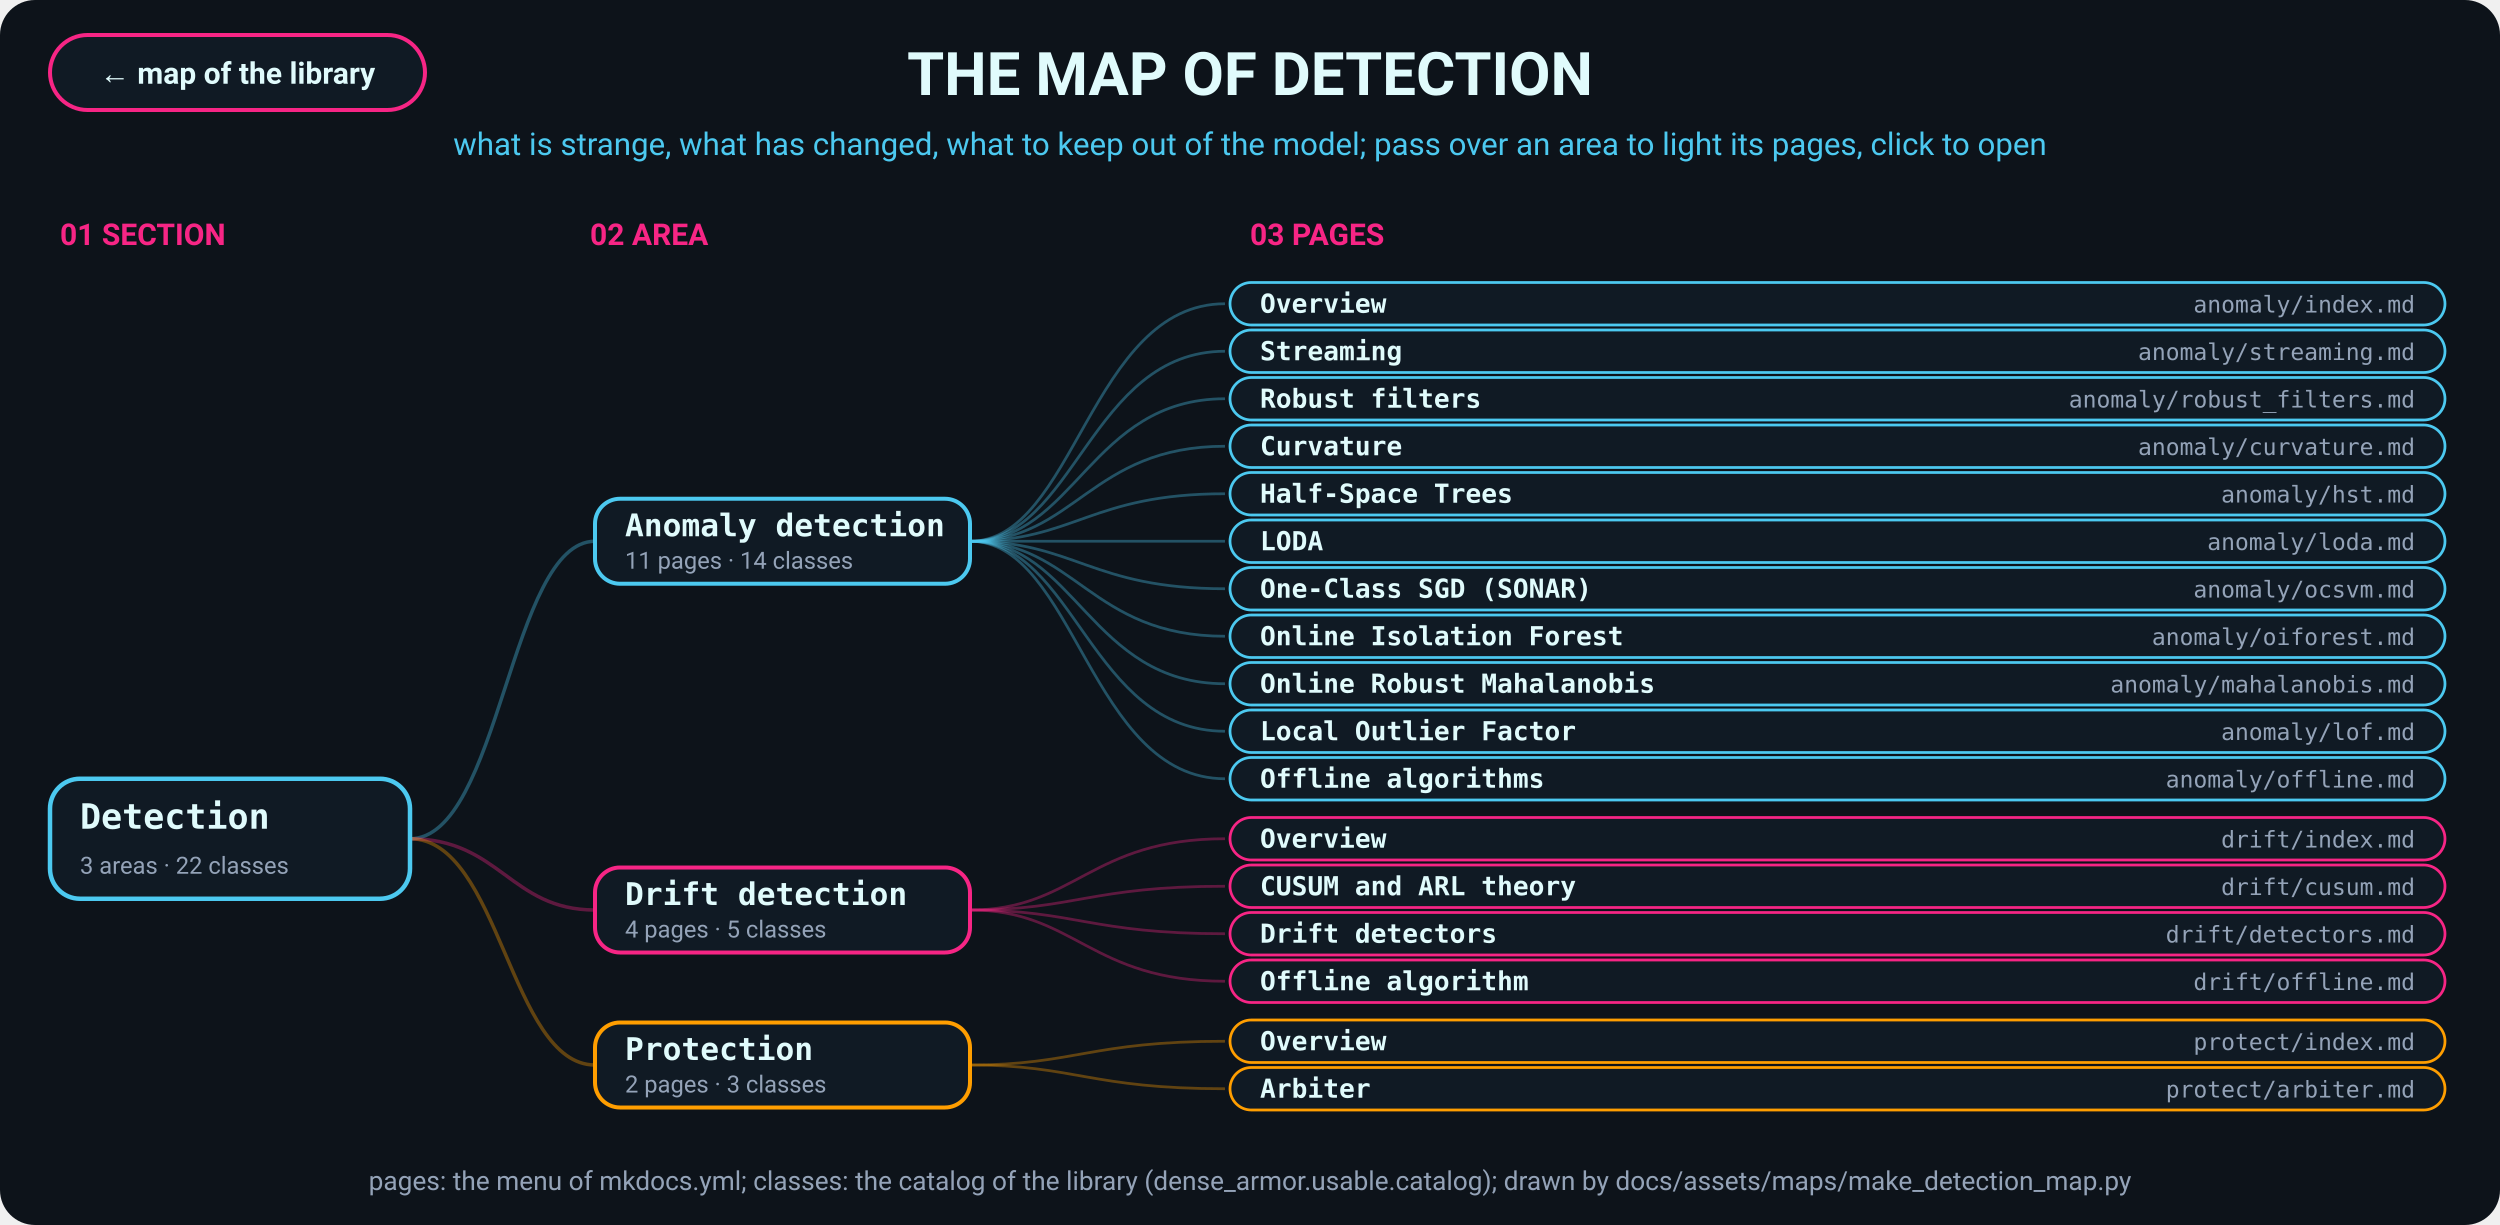
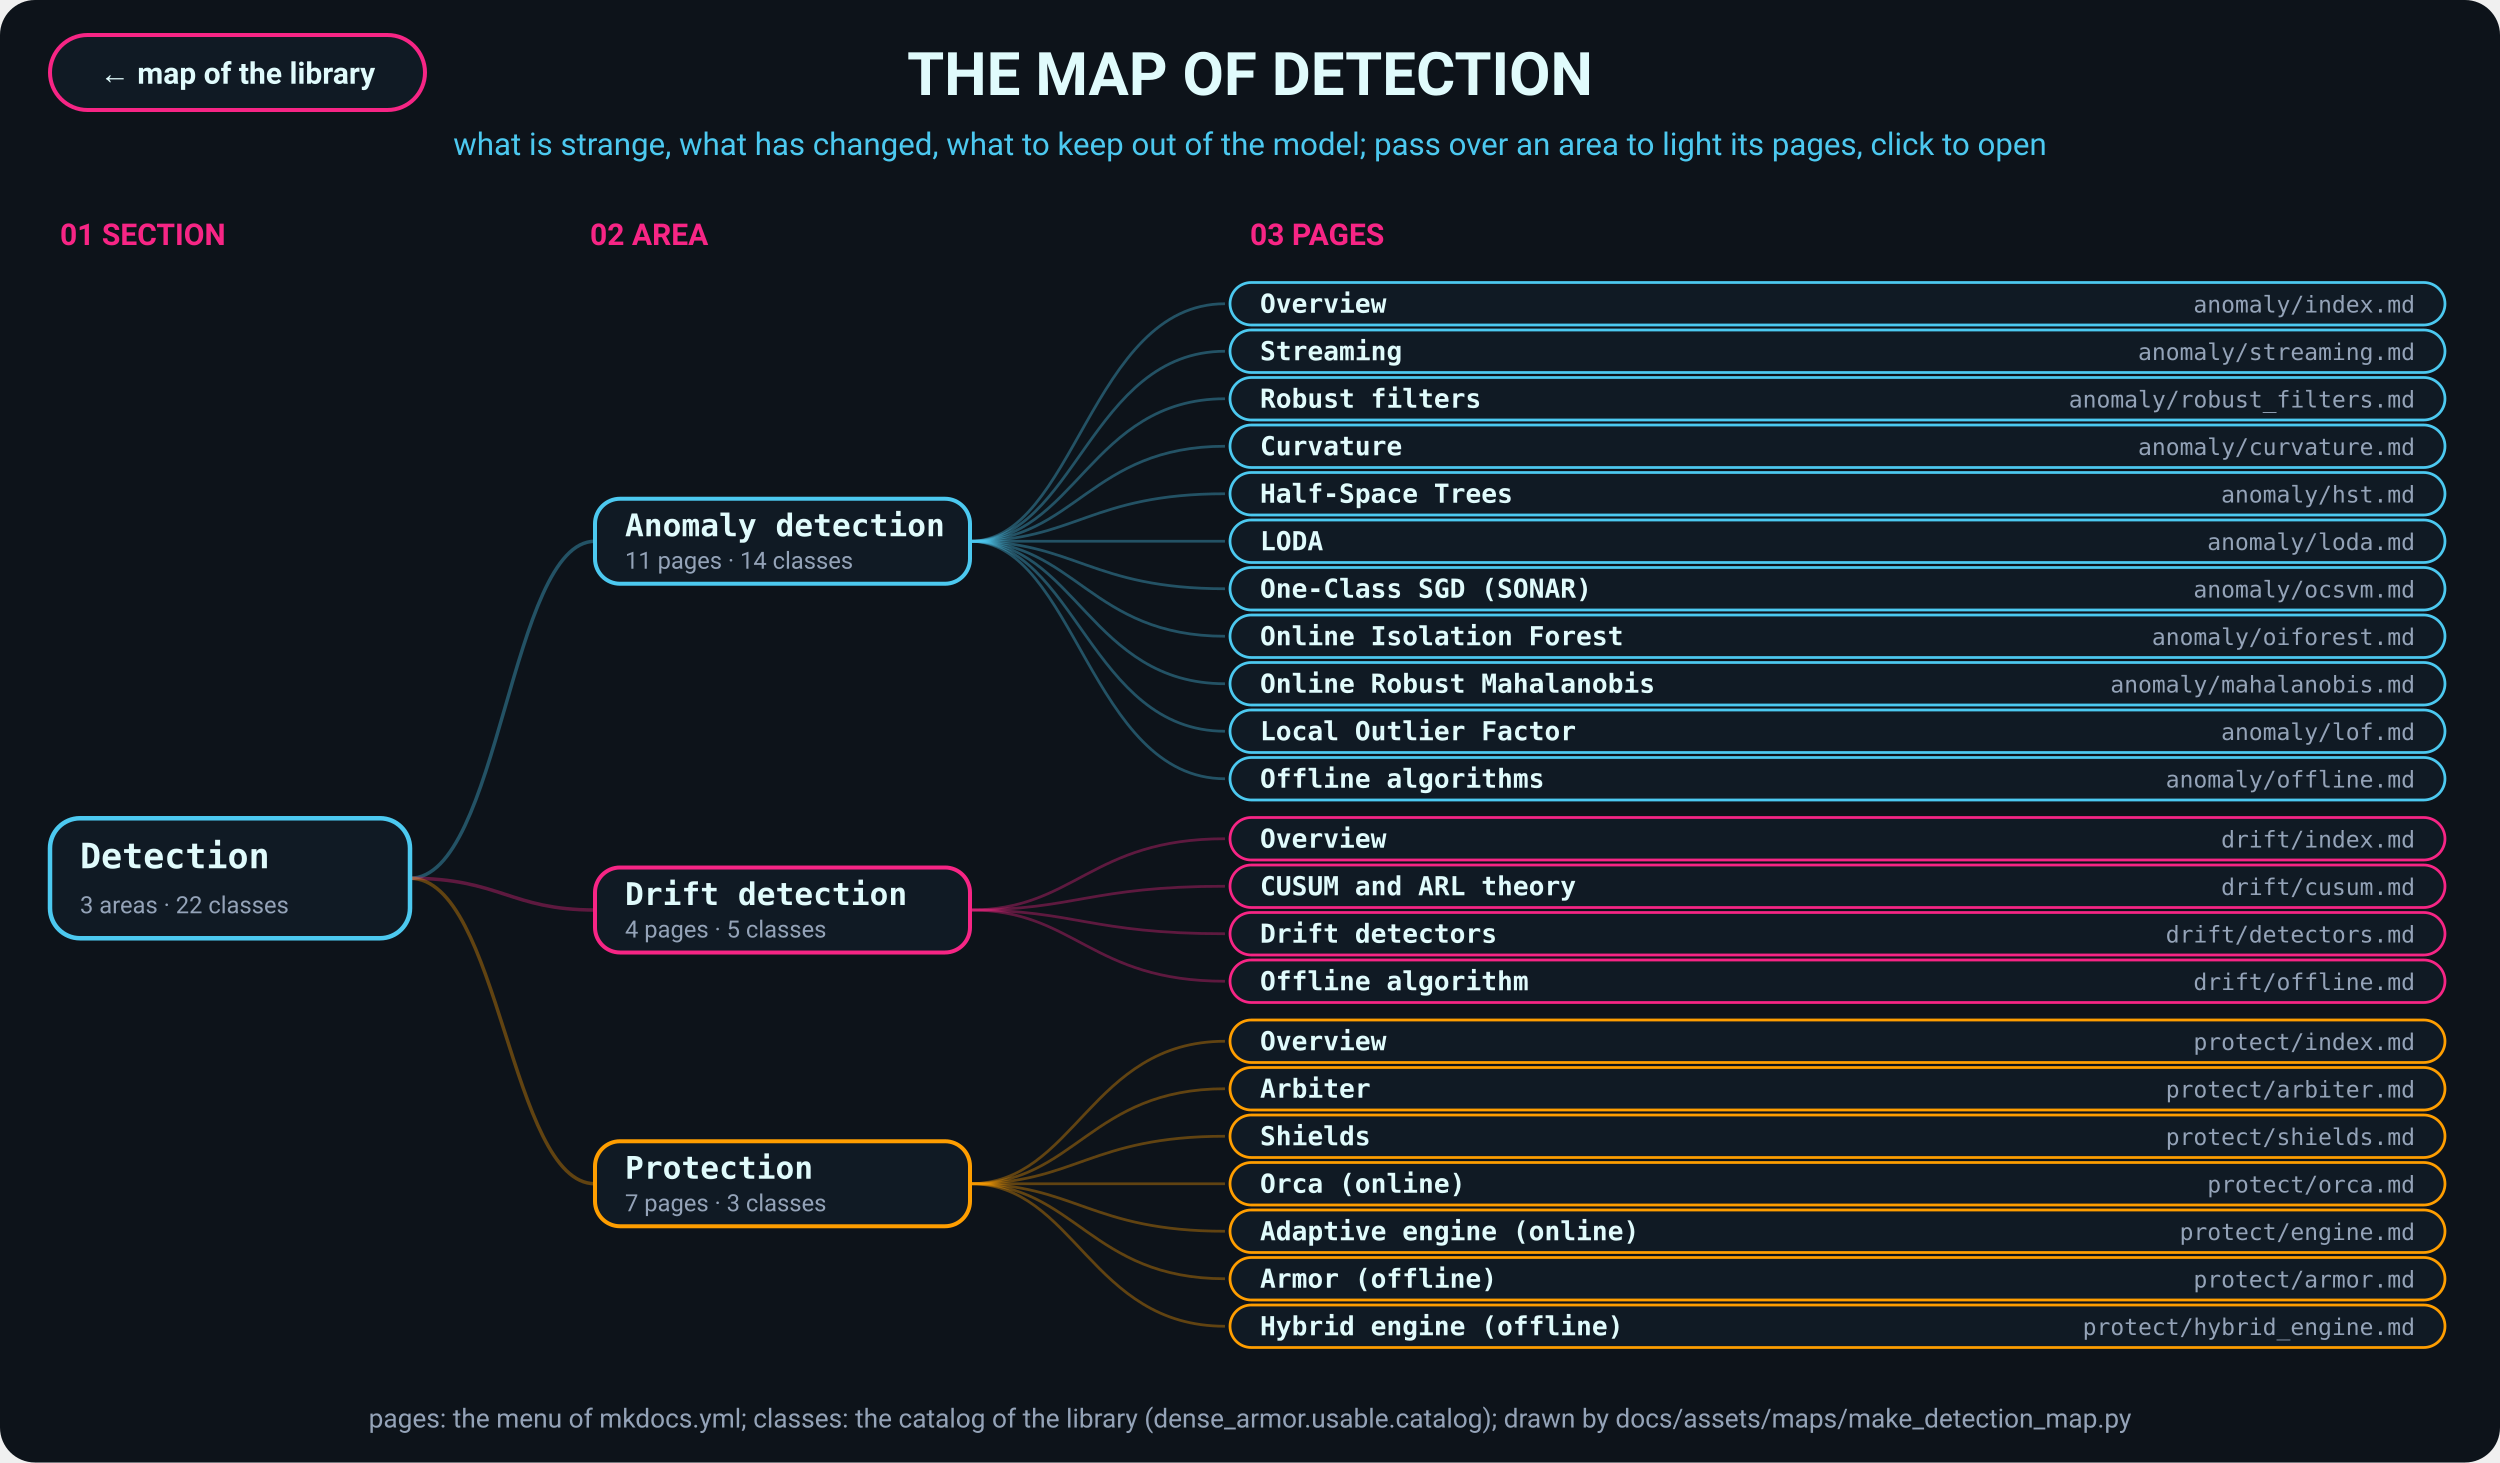
- <svg xmlns="http://www.w3.org/2000/svg" viewBox="0 0 1000 490" width="100%" role="img" aria-label="The map of detection">
+ <svg xmlns="http://www.w3.org/2000/svg" viewBox="0 0 1000 585" width="100%" role="img" aria-label="The map of detection">
  <style>text{font-family:system-ui,-apple-system,'Segoe UI',Roboto,Arial,sans-serif}.m{font-family:ui-monospace,Menlo,Consolas,monospace}.e{opacity:.35;transition:opacity .15s}.net:hover .e{opacity:.07}.net .s:hover .e{opacity:1;stroke-width:2.2}a:hover .card{fill:#17303f;stroke-width:2.4}a:hover text.dn{fill:#ffffff}</style>
-   <rect width="1000" height="490" fill="#0d131a" rx="14" />
+   <rect width="1000" height="585" fill="#0d131a" rx="14" />
  <text x="500" y="38" fill="#e0fbfc" font-size="24" font-weight="700" text-anchor="middle">THE MAP OF DETECTION</text>
  <text x="500" y="62" fill="#4cc9f0" font-size="12.5" text-anchor="middle">what is strange, what has changed, what to keep out of the model; pass over an area to light its pages, click to open</text>
  <a href="../../index.md#the-library-folder-by-folder" target="_top">
    <rect class="card" x="20" y="14" width="150" height="30" rx="15" fill="#101a24" stroke="#f72585" stroke-width="1.6" />
    <text class="dn" x="95" y="33.5" fill="#e0fbfc" font-size="12" font-weight="700" text-anchor="middle">← map of the library</text>
  </a>
  <text x="24" y="98" fill="#f72585" font-size="12" font-weight="700">01  SECTION</text>
  <text x="236" y="98" fill="#f72585" font-size="12" font-weight="700">02  AREA</text>
  <text x="500" y="98" fill="#f72585" font-size="12" font-weight="700">03  PAGES</text>
  <g class="net">
    <g class="s">
-       <path class="e" d="M164,335.5 C200,335.5 204,216.5 238,216.5" fill="none" stroke="#4cc9f0" stroke-width="1.4" />
+       <path class="e" d="M164,351.3 C200,351.3 204,216.5 238,216.5" fill="none" stroke="#4cc9f0" stroke-width="1.4" />
      <path class="e" d="M388,216.5 C430,216.5 436,121.5 490,121.5" fill="none" stroke="#4cc9f0" stroke-width="1.1" />
      <path class="e" d="M388,216.5 C430,216.5 436,140.5 490,140.5" fill="none" stroke="#4cc9f0" stroke-width="1.1" />
      <path class="e" d="M388,216.5 C430,216.5 436,159.5 490,159.5" fill="none" stroke="#4cc9f0" stroke-width="1.1" />
      <path class="e" d="M388,216.5 C430,216.5 436,178.5 490,178.5" fill="none" stroke="#4cc9f0" stroke-width="1.1" />
      <path class="e" d="M388,216.5 C430,216.5 436,197.5 490,197.5" fill="none" stroke="#4cc9f0" stroke-width="1.1" />
      <path class="e" d="M388,216.5 C430,216.5 436,216.5 490,216.5" fill="none" stroke="#4cc9f0" stroke-width="1.1" />
      <path class="e" d="M388,216.5 C430,216.5 436,235.5 490,235.5" fill="none" stroke="#4cc9f0" stroke-width="1.1" />
      <path class="e" d="M388,216.5 C430,216.5 436,254.5 490,254.5" fill="none" stroke="#4cc9f0" stroke-width="1.1" />
      <path class="e" d="M388,216.5 C430,216.5 436,273.5 490,273.5" fill="none" stroke="#4cc9f0" stroke-width="1.1" />
      <path class="e" d="M388,216.5 C430,216.5 436,292.5 490,292.5" fill="none" stroke="#4cc9f0" stroke-width="1.1" />
      <path class="e" d="M388,216.5 C430,216.5 436,311.5 490,311.5" fill="none" stroke="#4cc9f0" stroke-width="1.1" />
    </g>
    <g class="s">
-       <path class="e" d="M164,335.5 C200,335.5 204,364.0 238,364.0" fill="none" stroke="#f72585" stroke-width="1.4" />
+       <path class="e" d="M164,351.3 C200,351.3 204,364.0 238,364.0" fill="none" stroke="#f72585" stroke-width="1.4" />
      <path class="e" d="M388,364.0 C430,364.0 436,335.5 490,335.5" fill="none" stroke="#f72585" stroke-width="1.1" />
      <path class="e" d="M388,364.0 C430,364.0 436,354.5 490,354.5" fill="none" stroke="#f72585" stroke-width="1.1" />
      <path class="e" d="M388,364.0 C430,364.0 436,373.5 490,373.5" fill="none" stroke="#f72585" stroke-width="1.1" />
      <path class="e" d="M388,364.0 C430,364.0 436,392.5 490,392.5" fill="none" stroke="#f72585" stroke-width="1.1" />
    </g>
    <g class="s">
-       <path class="e" d="M164,335.5 C200,335.5 204,426.0 238,426.0" fill="none" stroke="#ff9e00" stroke-width="1.4" />
-       <path class="e" d="M388,426.0 C430,426.0 436,416.5 490,416.5" fill="none" stroke="#ff9e00" stroke-width="1.1" />
-       <path class="e" d="M388,426.0 C430,426.0 436,435.5 490,435.5" fill="none" stroke="#ff9e00" stroke-width="1.1" />
+       <path class="e" d="M164,351.3 C200,351.3 204,473.5 238,473.5" fill="none" stroke="#ff9e00" stroke-width="1.4" />
+       <path class="e" d="M388,473.5 C430,473.5 436,416.5 490,416.5" fill="none" stroke="#ff9e00" stroke-width="1.1" />
+       <path class="e" d="M388,473.5 C430,473.5 436,435.5 490,435.5" fill="none" stroke="#ff9e00" stroke-width="1.1" />
+       <path class="e" d="M388,473.5 C430,473.5 436,454.5 490,454.5" fill="none" stroke="#ff9e00" stroke-width="1.1" />
+       <path class="e" d="M388,473.5 C430,473.5 436,473.5 490,473.5" fill="none" stroke="#ff9e00" stroke-width="1.1" />
+       <path class="e" d="M388,473.5 C430,473.5 436,492.5 490,492.5" fill="none" stroke="#ff9e00" stroke-width="1.1" />
+       <path class="e" d="M388,473.5 C430,473.5 436,511.5 490,511.5" fill="none" stroke="#ff9e00" stroke-width="1.1" />
+       <path class="e" d="M388,473.5 C430,473.5 436,530.5 490,530.5" fill="none" stroke="#ff9e00" stroke-width="1.1" />
    </g>
  </g>
  <a href="../../detection/" target="_top">
-     <rect class="card" x="20" y="311.5" width="144" height="48" rx="12" fill="#101a24" stroke="#4cc9f0" stroke-width="1.8" />
-     <text class="dn m" x="32" y="331.5" fill="#e0fbfc" font-size="14" font-weight="700">Detection</text>
-     <text x="32" y="349.5" fill="#94a3b8" font-size="9.5">3 areas · 22 classes</text>
+     <rect class="card" x="20" y="327.3" width="144" height="48" rx="12" fill="#101a24" stroke="#4cc9f0" stroke-width="1.8" />
+     <text class="dn m" x="32" y="347.3" fill="#e0fbfc" font-size="14" font-weight="700">Detection</text>
+     <text x="32" y="365.3" fill="#94a3b8" font-size="9.5">3 areas · 22 classes</text>
  </a>
  <a href="../../anomaly/" target="_top">
    <rect class="card" x="238" y="199.5" width="150" height="34" rx="10" fill="#101a24" stroke="#4cc9f0" stroke-width="1.6" />
    <text class="dn m" x="250" y="214.5" fill="#e0fbfc" font-size="12.5" font-weight="700">Anomaly detection</text>
    <text x="250" y="227.5" fill="#94a3b8" font-size="9.5">11 pages · 14 classes</text>
  </a>
  <a href="../../anomaly/" target="_top">
    <rect class="card" x="492" y="113.0" width="486" height="17" rx="8.5" fill="#101a24" stroke="#4cc9f0" stroke-width="1.1" />
    <text class="dn m" x="504" y="125.1" fill="#e0fbfc" font-size="10.5" font-weight="700">Overview</text>
    <text x="966" y="125.0" fill="#94a3b8" font-size="9.2" class="m" text-anchor="end">anomaly/index.md</text>
  </a>
  <a href="../../anomaly/streaming/" target="_top">
    <rect class="card" x="492" y="132.0" width="486" height="17" rx="8.5" fill="#101a24" stroke="#4cc9f0" stroke-width="1.1" />
    <text class="dn m" x="504" y="144.1" fill="#e0fbfc" font-size="10.5" font-weight="700">Streaming</text>
    <text x="966" y="144.0" fill="#94a3b8" font-size="9.2" class="m" text-anchor="end">anomaly/streaming.md</text>
  </a>
  <a href="../../anomaly/robust_filters/" target="_top">
    <rect class="card" x="492" y="151.0" width="486" height="17" rx="8.5" fill="#101a24" stroke="#4cc9f0" stroke-width="1.1" />
    <text class="dn m" x="504" y="163.1" fill="#e0fbfc" font-size="10.5" font-weight="700">Robust filters</text>
    <text x="966" y="163.0" fill="#94a3b8" font-size="9.2" class="m" text-anchor="end">anomaly/robust_filters.md</text>
  </a>
  <a href="../../anomaly/curvature/" target="_top">
    <rect class="card" x="492" y="170.0" width="486" height="17" rx="8.5" fill="#101a24" stroke="#4cc9f0" stroke-width="1.1" />
    <text class="dn m" x="504" y="182.1" fill="#e0fbfc" font-size="10.5" font-weight="700">Curvature</text>
    <text x="966" y="182.0" fill="#94a3b8" font-size="9.2" class="m" text-anchor="end">anomaly/curvature.md</text>
  </a>
  <a href="../../anomaly/hst/" target="_top">
    <rect class="card" x="492" y="189.0" width="486" height="17" rx="8.5" fill="#101a24" stroke="#4cc9f0" stroke-width="1.1" />
    <text class="dn m" x="504" y="201.1" fill="#e0fbfc" font-size="10.5" font-weight="700">Half-Space Trees</text>
    <text x="966" y="201.0" fill="#94a3b8" font-size="9.2" class="m" text-anchor="end">anomaly/hst.md</text>
  </a>
  <a href="../../anomaly/loda/" target="_top">
    <rect class="card" x="492" y="208.0" width="486" height="17" rx="8.5" fill="#101a24" stroke="#4cc9f0" stroke-width="1.1" />
    <text class="dn m" x="504" y="220.1" fill="#e0fbfc" font-size="10.5" font-weight="700">LODA</text>
    <text x="966" y="220.0" fill="#94a3b8" font-size="9.2" class="m" text-anchor="end">anomaly/loda.md</text>
  </a>
  <a href="../../anomaly/ocsvm/" target="_top">
    <rect class="card" x="492" y="227.0" width="486" height="17" rx="8.5" fill="#101a24" stroke="#4cc9f0" stroke-width="1.1" />
    <text class="dn m" x="504" y="239.1" fill="#e0fbfc" font-size="10.5" font-weight="700">One-Class SGD (SONAR)</text>
    <text x="966" y="239.0" fill="#94a3b8" font-size="9.2" class="m" text-anchor="end">anomaly/ocsvm.md</text>
  </a>
  <a href="../../anomaly/oiforest/" target="_top">
    <rect class="card" x="492" y="246.0" width="486" height="17" rx="8.5" fill="#101a24" stroke="#4cc9f0" stroke-width="1.1" />
    <text class="dn m" x="504" y="258.1" fill="#e0fbfc" font-size="10.5" font-weight="700">Online Isolation Forest</text>
    <text x="966" y="258.0" fill="#94a3b8" font-size="9.2" class="m" text-anchor="end">anomaly/oiforest.md</text>
  </a>
  <a href="../../anomaly/mahalanobis/" target="_top">
    <rect class="card" x="492" y="265.0" width="486" height="17" rx="8.5" fill="#101a24" stroke="#4cc9f0" stroke-width="1.1" />
    <text class="dn m" x="504" y="277.1" fill="#e0fbfc" font-size="10.5" font-weight="700">Online Robust Mahalanobis</text>
    <text x="966" y="277.0" fill="#94a3b8" font-size="9.2" class="m" text-anchor="end">anomaly/mahalanobis.md</text>
  </a>
  <a href="../../anomaly/lof/" target="_top">
    <rect class="card" x="492" y="284.0" width="486" height="17" rx="8.5" fill="#101a24" stroke="#4cc9f0" stroke-width="1.1" />
    <text class="dn m" x="504" y="296.1" fill="#e0fbfc" font-size="10.5" font-weight="700">Local Outlier Factor</text>
    <text x="966" y="296.0" fill="#94a3b8" font-size="9.2" class="m" text-anchor="end">anomaly/lof.md</text>
  </a>
  <a href="../../anomaly/offline/" target="_top">
    <rect class="card" x="492" y="303.0" width="486" height="17" rx="8.5" fill="#101a24" stroke="#4cc9f0" stroke-width="1.1" />
    <text class="dn m" x="504" y="315.1" fill="#e0fbfc" font-size="10.5" font-weight="700">Offline algorithms</text>
    <text x="966" y="315.0" fill="#94a3b8" font-size="9.2" class="m" text-anchor="end">anomaly/offline.md</text>
  </a>
  <a href="../../drift/" target="_top">
    <rect class="card" x="238" y="347.0" width="150" height="34" rx="10" fill="#101a24" stroke="#f72585" stroke-width="1.6" />
    <text class="dn m" x="250" y="362.0" fill="#e0fbfc" font-size="12.5" font-weight="700">Drift detection</text>
    <text x="250" y="375.0" fill="#94a3b8" font-size="9.5">4 pages · 5 classes</text>
  </a>
  <a href="../../drift/" target="_top">
    <rect class="card" x="492" y="327.0" width="486" height="17" rx="8.5" fill="#101a24" stroke="#f72585" stroke-width="1.1" />
    <text class="dn m" x="504" y="339.1" fill="#e0fbfc" font-size="10.5" font-weight="700">Overview</text>
    <text x="966" y="339.0" fill="#94a3b8" font-size="9.2" class="m" text-anchor="end">drift/index.md</text>
  </a>
  <a href="../../drift/cusum/" target="_top">
    <rect class="card" x="492" y="346.0" width="486" height="17" rx="8.5" fill="#101a24" stroke="#f72585" stroke-width="1.1" />
    <text class="dn m" x="504" y="358.1" fill="#e0fbfc" font-size="10.5" font-weight="700">CUSUM and ARL theory</text>
    <text x="966" y="358.0" fill="#94a3b8" font-size="9.2" class="m" text-anchor="end">drift/cusum.md</text>
  </a>
  <a href="../../drift/detectors/" target="_top">
    <rect class="card" x="492" y="365.0" width="486" height="17" rx="8.5" fill="#101a24" stroke="#f72585" stroke-width="1.1" />
    <text class="dn m" x="504" y="377.1" fill="#e0fbfc" font-size="10.5" font-weight="700">Drift detectors</text>
    <text x="966" y="377.0" fill="#94a3b8" font-size="9.2" class="m" text-anchor="end">drift/detectors.md</text>
  </a>
  <a href="../../drift/offline/" target="_top">
    <rect class="card" x="492" y="384.0" width="486" height="17" rx="8.5" fill="#101a24" stroke="#f72585" stroke-width="1.1" />
    <text class="dn m" x="504" y="396.1" fill="#e0fbfc" font-size="10.5" font-weight="700">Offline algorithm</text>
    <text x="966" y="396.0" fill="#94a3b8" font-size="9.2" class="m" text-anchor="end">drift/offline.md</text>
  </a>
  <a href="../../protect/" target="_top">
-     <rect class="card" x="238" y="409.0" width="150" height="34" rx="10" fill="#101a24" stroke="#ff9e00" stroke-width="1.6" />
-     <text class="dn m" x="250" y="424.0" fill="#e0fbfc" font-size="12.5" font-weight="700">Protection</text>
-     <text x="250" y="437.0" fill="#94a3b8" font-size="9.5">2 pages · 3 classes</text>
+     <rect class="card" x="238" y="456.5" width="150" height="34" rx="10" fill="#101a24" stroke="#ff9e00" stroke-width="1.6" />
+     <text class="dn m" x="250" y="471.5" fill="#e0fbfc" font-size="12.5" font-weight="700">Protection</text>
+     <text x="250" y="484.5" fill="#94a3b8" font-size="9.5">7 pages · 3 classes</text>
  </a>
  <a href="../../protect/" target="_top">
    <rect class="card" x="492" y="408.0" width="486" height="17" rx="8.5" fill="#101a24" stroke="#ff9e00" stroke-width="1.1" />
    <text class="dn m" x="504" y="420.1" fill="#e0fbfc" font-size="10.5" font-weight="700">Overview</text>
    <text x="966" y="420.0" fill="#94a3b8" font-size="9.2" class="m" text-anchor="end">protect/index.md</text>
  </a>
  <a href="../../protect/arbiter/" target="_top">
    <rect class="card" x="492" y="427.0" width="486" height="17" rx="8.5" fill="#101a24" stroke="#ff9e00" stroke-width="1.1" />
    <text class="dn m" x="504" y="439.1" fill="#e0fbfc" font-size="10.5" font-weight="700">Arbiter</text>
    <text x="966" y="439.0" fill="#94a3b8" font-size="9.2" class="m" text-anchor="end">protect/arbiter.md</text>
  </a>
-   <text x="500" y="476" fill="#94a3b8" font-size="10.5" text-anchor="middle">pages: the menu of mkdocs.yml; classes: the catalog of the library (dense_armor.usable.catalog); drawn by docs/assets/maps/make_detection_map.py</text>
+   <a href="../../protect/shields/" target="_top">
+     <rect class="card" x="492" y="446.0" width="486" height="17" rx="8.5" fill="#101a24" stroke="#ff9e00" stroke-width="1.1" />
+     <text class="dn m" x="504" y="458.1" fill="#e0fbfc" font-size="10.5" font-weight="700">Shields</text>
+     <text x="966" y="458.0" fill="#94a3b8" font-size="9.2" class="m" text-anchor="end">protect/shields.md</text>
+   </a>
+   <a href="../../protect/orca/" target="_top">
+     <rect class="card" x="492" y="465.0" width="486" height="17" rx="8.5" fill="#101a24" stroke="#ff9e00" stroke-width="1.1" />
+     <text class="dn m" x="504" y="477.1" fill="#e0fbfc" font-size="10.5" font-weight="700">Orca (online)</text>
+     <text x="966" y="477.0" fill="#94a3b8" font-size="9.2" class="m" text-anchor="end">protect/orca.md</text>
+   </a>
+   <a href="../../protect/engine/" target="_top">
+     <rect class="card" x="492" y="484.0" width="486" height="17" rx="8.5" fill="#101a24" stroke="#ff9e00" stroke-width="1.1" />
+     <text class="dn m" x="504" y="496.1" fill="#e0fbfc" font-size="10.5" font-weight="700">Adaptive engine (online)</text>
+     <text x="966" y="496.0" fill="#94a3b8" font-size="9.2" class="m" text-anchor="end">protect/engine.md</text>
+   </a>
+   <a href="../../protect/armor/" target="_top">
+     <rect class="card" x="492" y="503.0" width="486" height="17" rx="8.5" fill="#101a24" stroke="#ff9e00" stroke-width="1.1" />
+     <text class="dn m" x="504" y="515.1" fill="#e0fbfc" font-size="10.5" font-weight="700">Armor (offline)</text>
+     <text x="966" y="515.0" fill="#94a3b8" font-size="9.2" class="m" text-anchor="end">protect/armor.md</text>
+   </a>
+   <a href="../../protect/hybrid_engine/" target="_top">
+     <rect class="card" x="492" y="522.0" width="486" height="17" rx="8.5" fill="#101a24" stroke="#ff9e00" stroke-width="1.1" />
+     <text class="dn m" x="504" y="534.1" fill="#e0fbfc" font-size="10.5" font-weight="700">Hybrid engine (offline)</text>
+     <text x="966" y="534.0" fill="#94a3b8" font-size="9.2" class="m" text-anchor="end">protect/hybrid_engine.md</text>
+   </a>
+   <text x="500" y="571" fill="#94a3b8" font-size="10.5" text-anchor="middle">pages: the menu of mkdocs.yml; classes: the catalog of the library (dense_armor.usable.catalog); drawn by docs/assets/maps/make_detection_map.py</text>
</svg>
